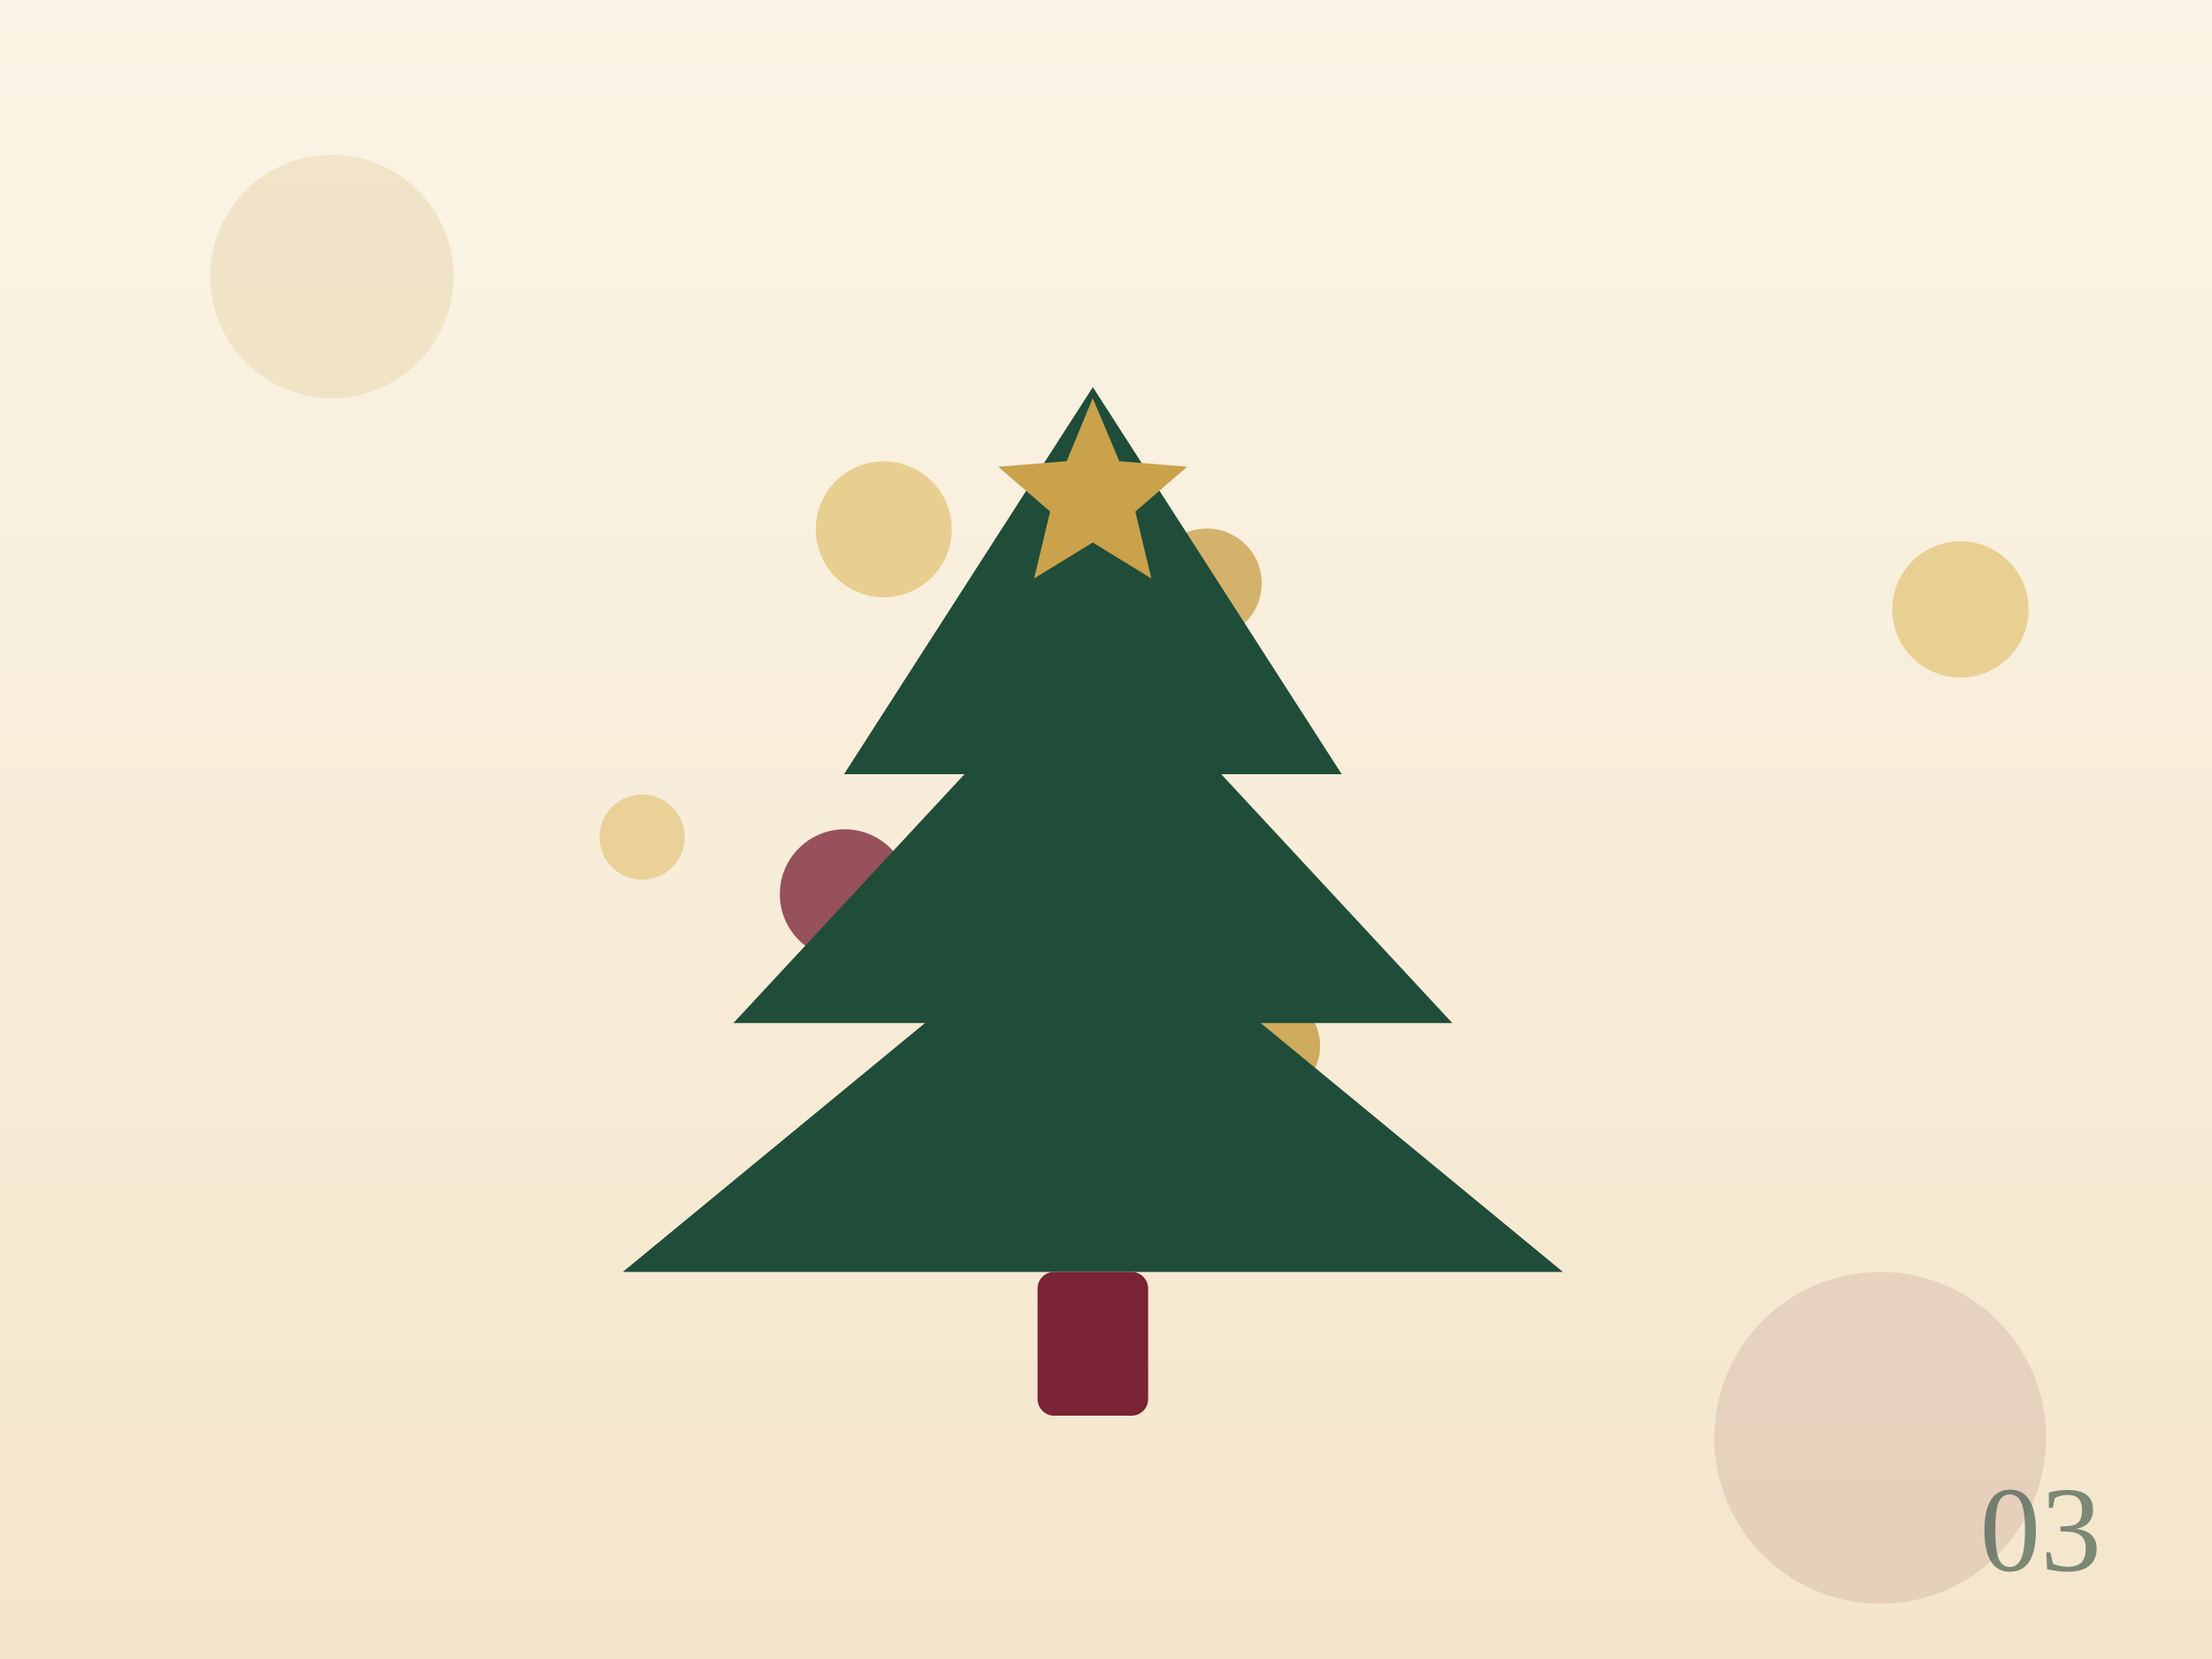
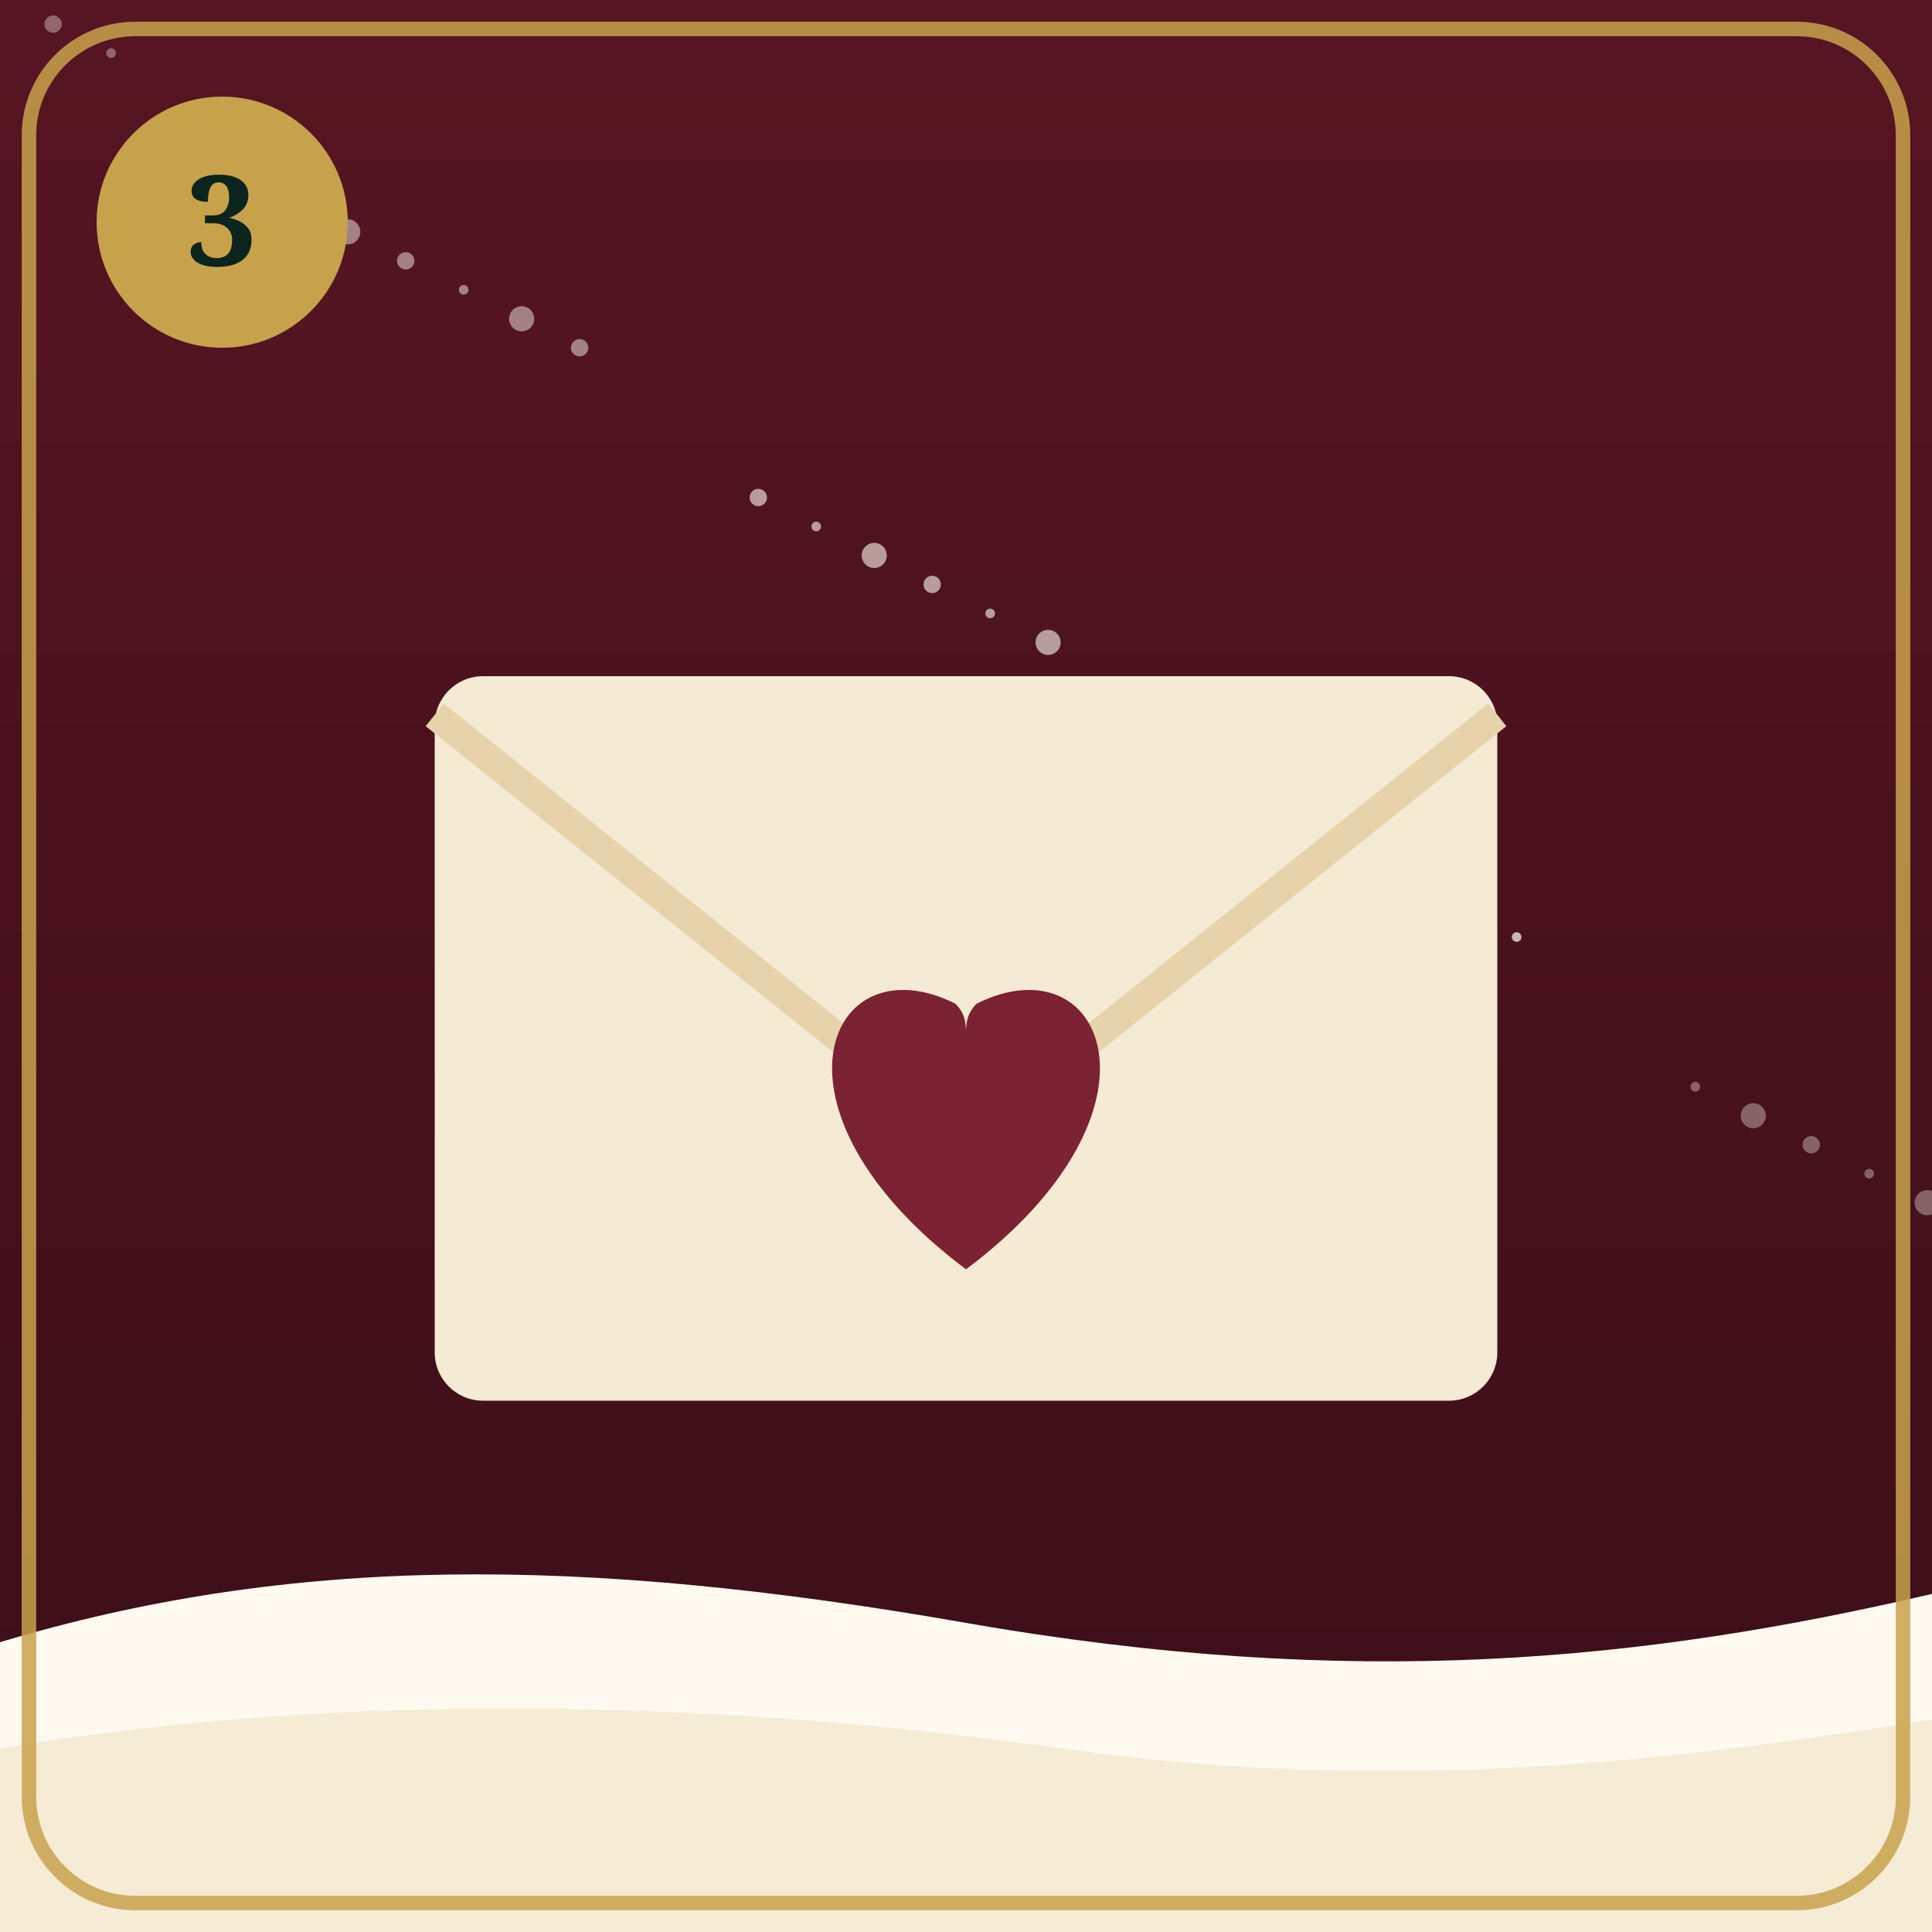
- <svg xmlns="http://www.w3.org/2000/svg" viewBox="0 0 400 300" role="img" aria-label="Illustrazione giorno 3">
+ <svg xmlns="http://www.w3.org/2000/svg" viewBox="0 0 400 400" role="img" aria-label="Illustrazione del giorno 3">
  <defs>
-     <linearGradient id="bg3" x1="0" y1="0" x2="0" y2="1">
-       <stop offset="0%" stop-color="#fbf4e6" />
-       <stop offset="100%" stop-color="#f4e6cc" />
+     <linearGradient id="g03" x1="0" y1="0" x2="0" y2="1">
+       <stop offset="0" stop-color="#561522" />
+       <stop offset="1" stop-color="#3a0e18" />
    </linearGradient>
  </defs>
-   <rect width="400" height="300" fill="url(#bg3)" />
+   <rect width="400" height="400" fill="url(#g03)" />
+   <circle cx="23" cy="11" r="1" fill="#fffaf0" opacity="0.35" />
+   <circle cx="120" cy="72" r="1.8" fill="#fffaf0" opacity="0.47" />
+   <circle cx="217" cy="133" r="2.6" fill="#fffaf0" opacity="0.59" />
+   <circle cx="314" cy="194" r="1" fill="#fffaf0" opacity="0.71" />
+   <circle cx="11" cy="5" r="1.8" fill="#fffaf0" opacity="0.35" />
+   <circle cx="108" cy="66" r="2.6" fill="#fffaf0" opacity="0.47" />
+   <circle cx="205" cy="127" r="1" fill="#fffaf0" opacity="0.59" />
+   <circle cx="302" cy="188" r="1.8" fill="#fffaf0" opacity="0.71" />
+   <circle cx="399" cy="249" r="2.6" fill="#fffaf0" opacity="0.35" />
+   <circle cx="96" cy="60" r="1" fill="#fffaf0" opacity="0.47" />
+   <circle cx="193" cy="121" r="1.8" fill="#fffaf0" opacity="0.59" />
+   <circle cx="290" cy="182" r="2.6" fill="#fffaf0" opacity="0.71" />
+   <circle cx="387" cy="243" r="1" fill="#fffaf0" opacity="0.35" />
+   <circle cx="84" cy="54" r="1.8" fill="#fffaf0" opacity="0.47" />
+   <circle cx="181" cy="115" r="2.6" fill="#fffaf0" opacity="0.59" />
+   <circle cx="278" cy="176" r="1" fill="#fffaf0" opacity="0.71" />
+   <circle cx="375" cy="237" r="1.8" fill="#fffaf0" opacity="0.35" />
+   <circle cx="72" cy="48" r="2.6" fill="#fffaf0" opacity="0.47" />
+   <circle cx="169" cy="109" r="1" fill="#fffaf0" opacity="0.59" />
+   <circle cx="266" cy="170" r="1.8" fill="#fffaf0" opacity="0.71" />
+   <circle cx="363" cy="231" r="2.6" fill="#fffaf0" opacity="0.35" />
+   <circle cx="60" cy="42" r="1" fill="#fffaf0" opacity="0.47" />
+   <circle cx="157" cy="103" r="1.8" fill="#fffaf0" opacity="0.59" />
+   <circle cx="254" cy="164" r="2.6" fill="#fffaf0" opacity="0.71" />
+   <circle cx="351" cy="225" r="1" fill="#fffaf0" opacity="0.35" />
+   <circle cx="48" cy="36" r="1.8" fill="#fffaf0" opacity="0.47" />
+   <path d="M0 340c60-18 120-18 200-4s140 8 200-6v70H0z" fill="#fffaf0" />
+   <path d="M0 362c70-12 150-10 220 0s130 2 180-6v44H0z" fill="#f5ead3" opacity=".9" />
  <g>
-     <circle cx="152.749" cy="161.694" r="11.733" fill="#7a2335" opacity="0.77" />
-     <circle cx="116.113" cy="151.372" r="7.708" fill="#e3c57a" opacity="0.68" />
-     <circle cx="218.239" cy="105.496" r="9.919" fill="#c9a24b" opacity="0.78" />
-     <circle cx="159.811" cy="95.712" r="12.292" fill="#e3c57a" opacity="0.77" />
-     <circle cx="229.325" cy="189.125" r="9.389" fill="#c9a24b" opacity="0.87" />
-     <circle cx="354.506" cy="110.203" r="12.325" fill="#e3c57a" opacity="0.74" />
+     <rect x="90" y="140" width="220" height="150" rx="10" fill="#f5ead3" />
+     <polyline points="90,148 200,236 310,148" fill="none" stroke="#e6d3ab" stroke-width="6" stroke-linejoin="round" />
+     <path transform="translate(200 232) scale(1.1)" d="M0 28 C-40 -2 -26 -34 -2 -22 C0 -20 0 -18 0 -16 C0 -18 0 -20 2 -22 C26 -34 40 -2 0 28Z" fill="#7b2233" />
  </g>
-   <polygon points="197.624,160 112.624,230 282.624,230" fill="#1f4d3a" />
-   <polygon points="197.624,115 132.624,185 262.624,185" fill="#1f4d3a" />
-   <polygon points="197.624,70 152.624,140 242.624,140" fill="#1f4d3a" />
-   <rect x="187.624" y="230" width="20" height="26" rx="3" fill="#7a2335" />
-   <polygon points="197.6,72.0 202.4,83.4 214.7,84.4 205.3,92.5 208.2,104.6 197.6,98.1 187.0,104.6 189.9,92.5 180.5,84.4 192.9,83.4" fill="#c9a24b" />
-   <circle cx="60" cy="50" r="22" fill="#c9a24b" opacity="0.18" />
-   <circle cx="340" cy="260" r="30" fill="#7a2335" opacity="0.12" />
-   <text x="380" y="284" text-anchor="end" font-family="Georgia, 'Times New Roman', serif" font-size="22" fill="#163a2b" opacity="0.55">03</text>
+   <g>
+     <circle cx="46" cy="46" r="26" fill="#c8a24b" />
+     <text x="46" y="55" text-anchor="middle" font-family="Georgia,serif" font-size="26" font-weight="700" fill="#0b241d">3</text>
+   </g>
+   <rect x="6" y="6" width="388" height="388" rx="22" fill="none" stroke="#c8a24b" stroke-width="3" opacity=".85" />
</svg>
